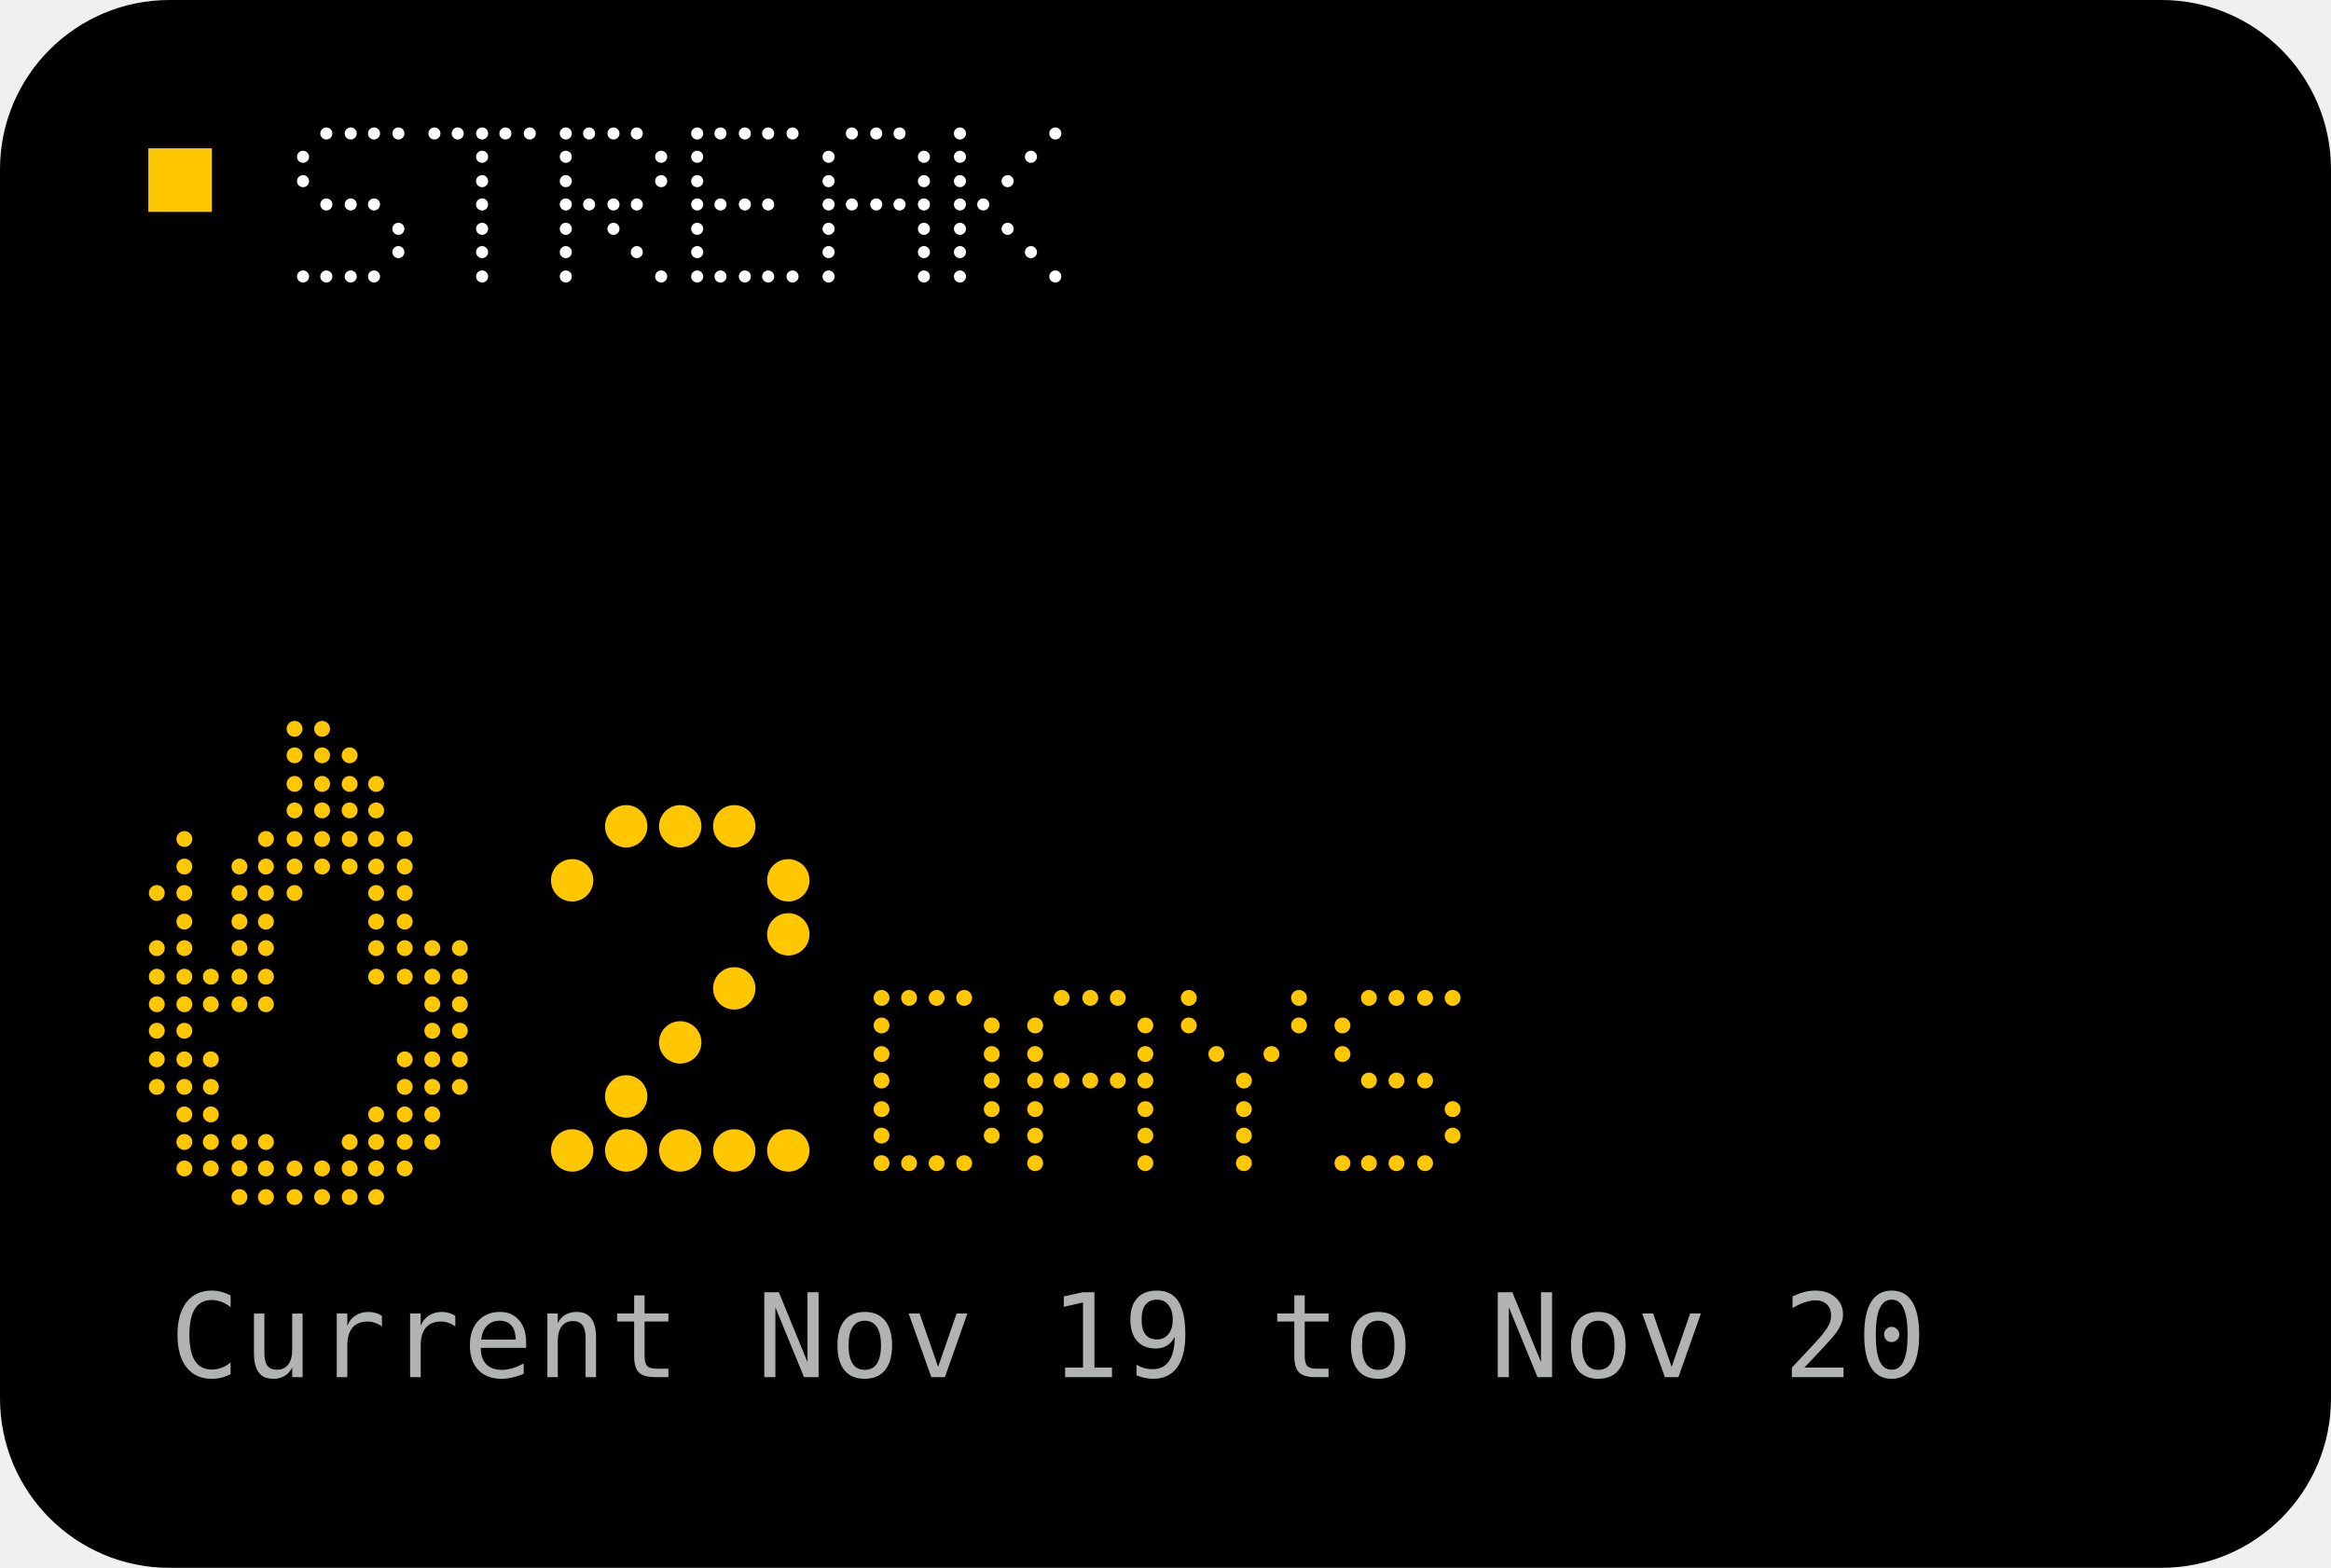
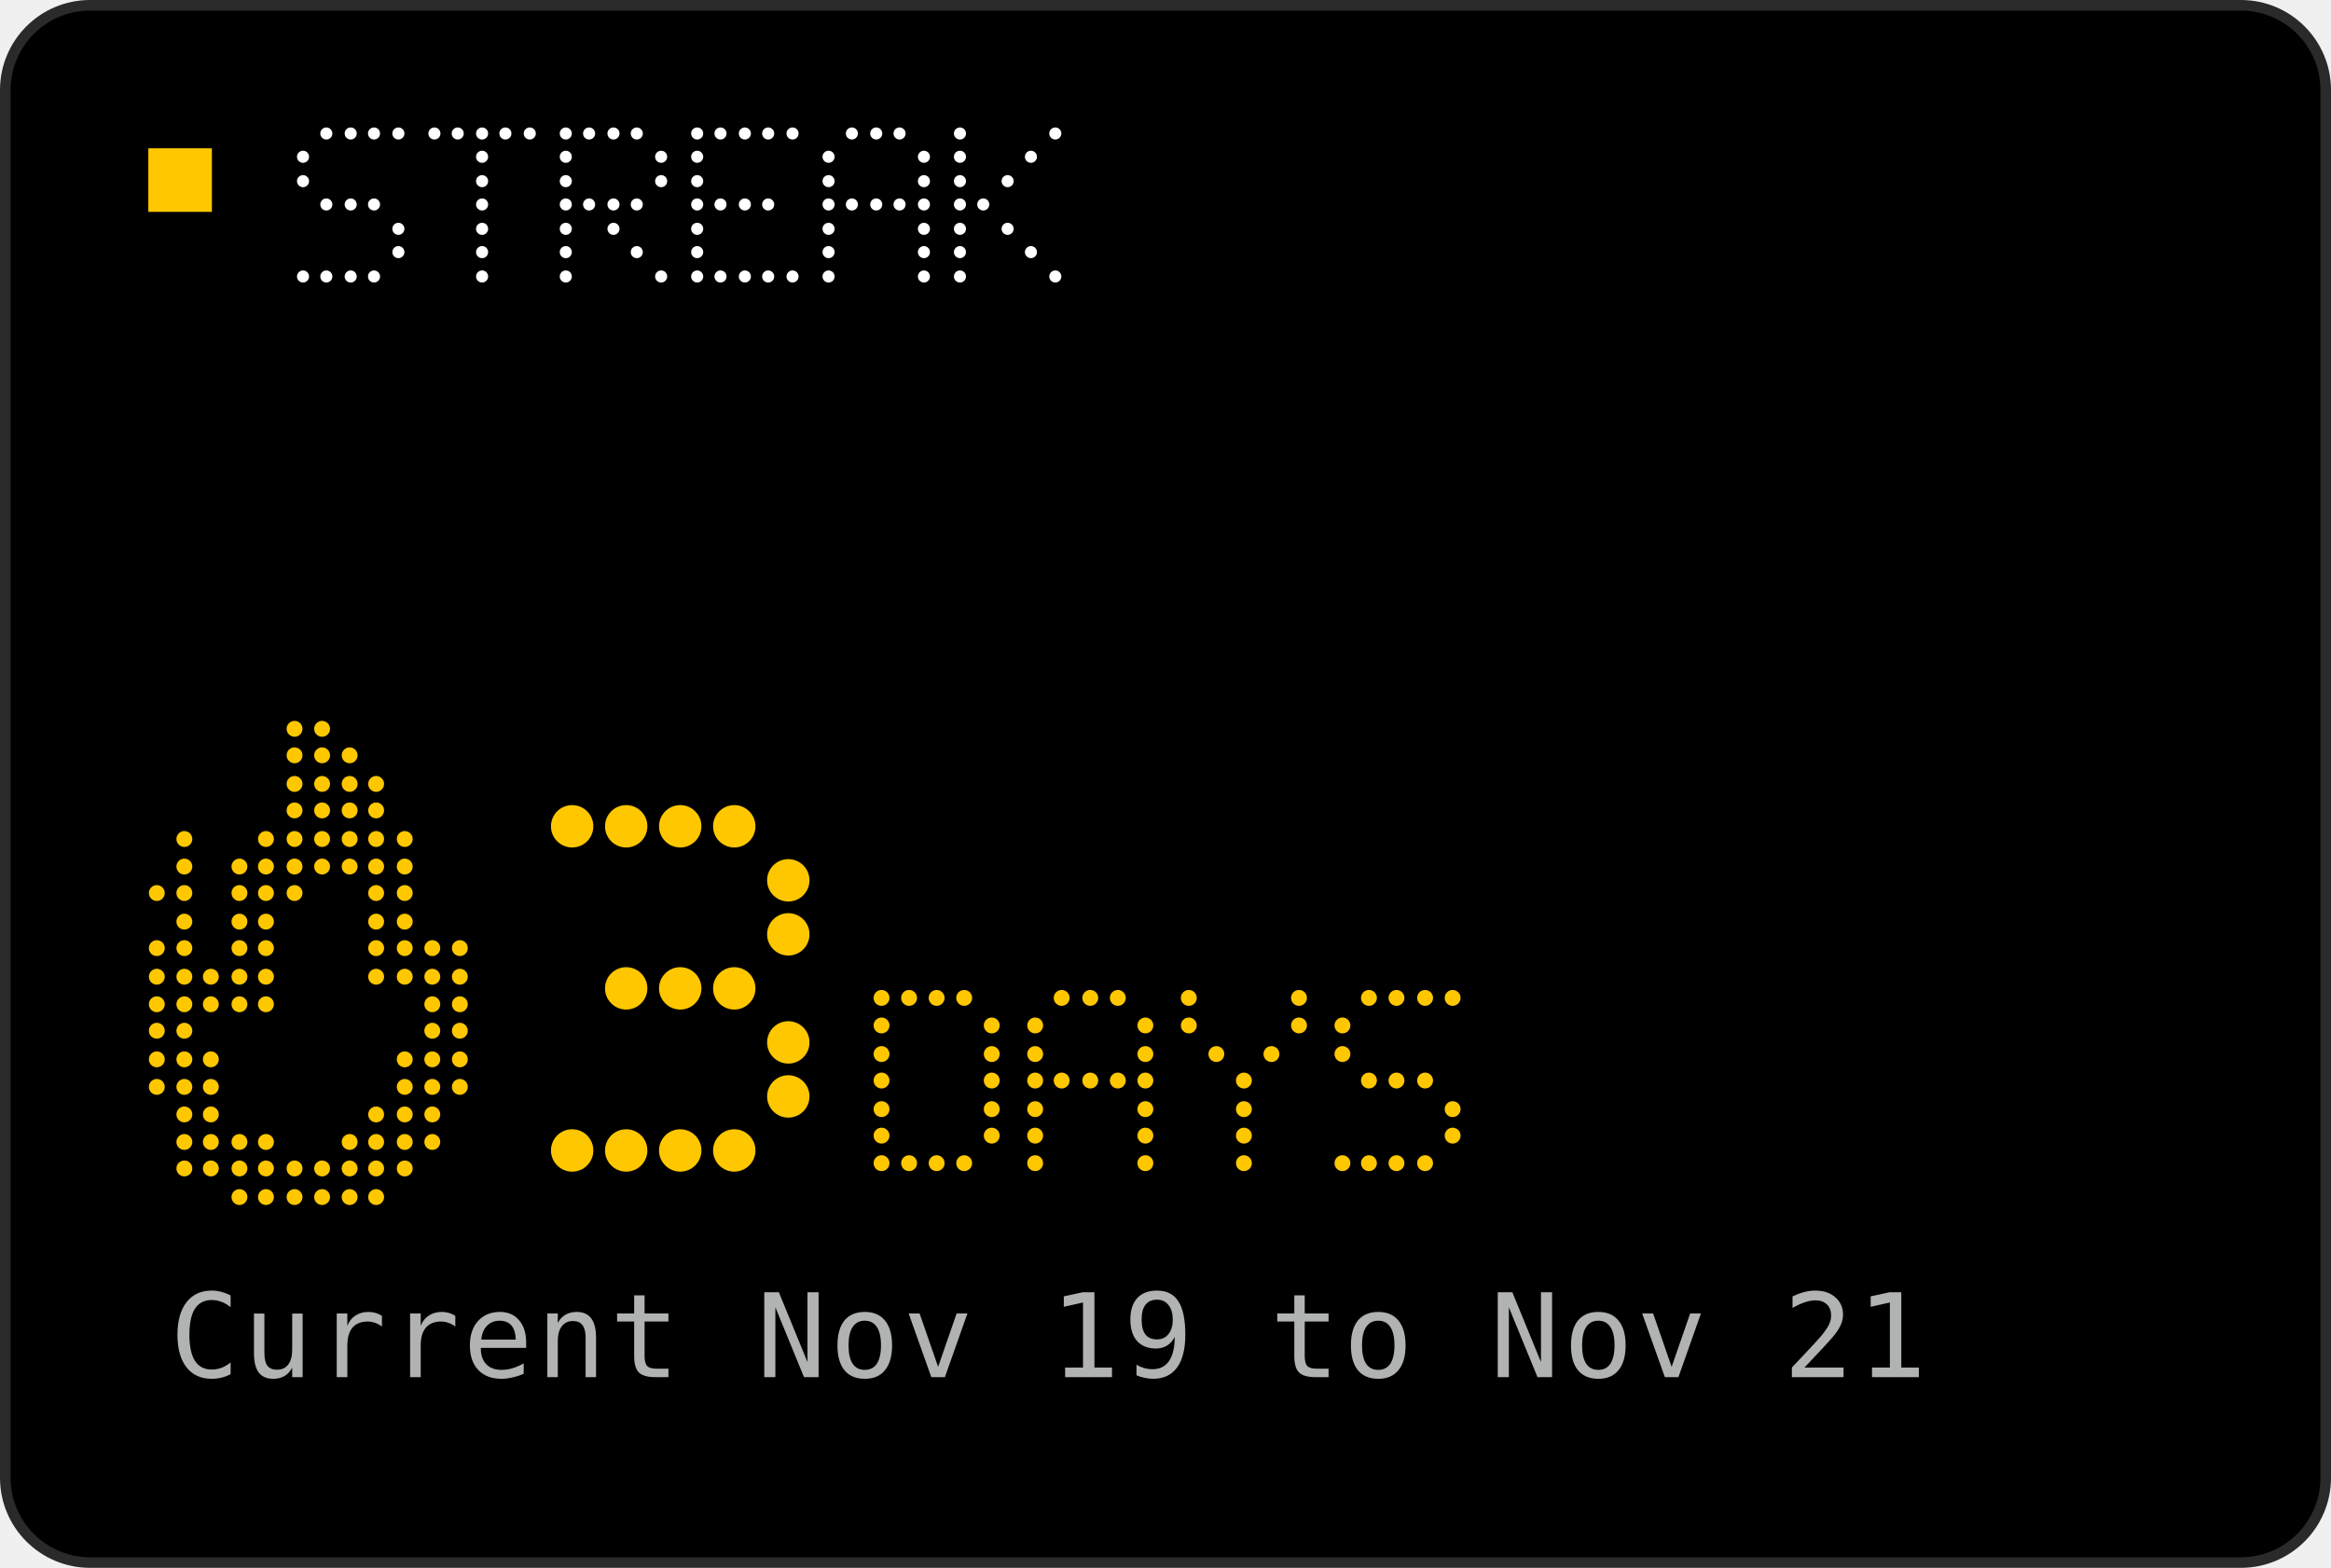
<svg xmlns="http://www.w3.org/2000/svg" width="220" height="148" viewBox="0 0 220 148" role="img">
-   <rect width="220" height="148" rx="16" fill="#000000" />
+   <rect x="0.5" y="0.5" width="219" height="147" rx="8" fill="#000000" stroke="#2A2A2A" />
  <rect x="14" y="14" width="6" height="6" fill="#FFC700" />
  <circle cx="30.8" cy="12.6" r="0.57" fill="#FFFFFF" />
  <circle cx="33.1" cy="12.6" r="0.57" fill="#FFFFFF" />
  <circle cx="35.3" cy="12.6" r="0.57" fill="#FFFFFF" />
  <circle cx="37.6" cy="12.6" r="0.57" fill="#FFFFFF" />
  <circle cx="28.6" cy="14.8" r="0.57" fill="#FFFFFF" />
  <circle cx="28.6" cy="17.1" r="0.57" fill="#FFFFFF" />
  <circle cx="30.8" cy="19.3" r="0.57" fill="#FFFFFF" />
  <circle cx="33.1" cy="19.3" r="0.57" fill="#FFFFFF" />
  <circle cx="35.3" cy="19.3" r="0.57" fill="#FFFFFF" />
  <circle cx="37.6" cy="21.6" r="0.57" fill="#FFFFFF" />
  <circle cx="37.6" cy="23.8" r="0.57" fill="#FFFFFF" />
  <circle cx="28.6" cy="26.1" r="0.57" fill="#FFFFFF" />
  <circle cx="30.8" cy="26.1" r="0.57" fill="#FFFFFF" />
  <circle cx="33.1" cy="26.1" r="0.57" fill="#FFFFFF" />
  <circle cx="35.3" cy="26.1" r="0.57" fill="#FFFFFF" />
  <circle cx="41.0" cy="12.6" r="0.57" fill="#FFFFFF" />
  <circle cx="43.2" cy="12.6" r="0.57" fill="#FFFFFF" />
  <circle cx="45.5" cy="12.6" r="0.57" fill="#FFFFFF" />
  <circle cx="47.7" cy="12.6" r="0.57" fill="#FFFFFF" />
  <circle cx="50.0" cy="12.6" r="0.57" fill="#FFFFFF" />
  <circle cx="45.5" cy="14.8" r="0.57" fill="#FFFFFF" />
  <circle cx="45.5" cy="17.1" r="0.57" fill="#FFFFFF" />
  <circle cx="45.5" cy="19.3" r="0.57" fill="#FFFFFF" />
  <circle cx="45.5" cy="21.6" r="0.57" fill="#FFFFFF" />
  <circle cx="45.5" cy="23.8" r="0.57" fill="#FFFFFF" />
  <circle cx="45.5" cy="26.1" r="0.57" fill="#FFFFFF" />
  <circle cx="53.4" cy="12.6" r="0.57" fill="#FFFFFF" />
  <circle cx="55.6" cy="12.6" r="0.57" fill="#FFFFFF" />
  <circle cx="57.9" cy="12.6" r="0.57" fill="#FFFFFF" />
  <circle cx="60.1" cy="12.6" r="0.57" fill="#FFFFFF" />
  <circle cx="53.4" cy="14.8" r="0.57" fill="#FFFFFF" />
  <circle cx="62.4" cy="14.8" r="0.57" fill="#FFFFFF" />
  <circle cx="53.4" cy="17.1" r="0.57" fill="#FFFFFF" />
  <circle cx="62.4" cy="17.1" r="0.57" fill="#FFFFFF" />
  <circle cx="53.4" cy="19.3" r="0.57" fill="#FFFFFF" />
  <circle cx="55.6" cy="19.3" r="0.57" fill="#FFFFFF" />
  <circle cx="57.9" cy="19.3" r="0.57" fill="#FFFFFF" />
  <circle cx="60.1" cy="19.3" r="0.57" fill="#FFFFFF" />
  <circle cx="53.4" cy="21.6" r="0.57" fill="#FFFFFF" />
  <circle cx="57.9" cy="21.6" r="0.57" fill="#FFFFFF" />
  <circle cx="53.4" cy="23.8" r="0.57" fill="#FFFFFF" />
  <circle cx="60.1" cy="23.8" r="0.57" fill="#FFFFFF" />
  <circle cx="53.4" cy="26.1" r="0.57" fill="#FFFFFF" />
  <circle cx="62.4" cy="26.1" r="0.57" fill="#FFFFFF" />
  <circle cx="65.8" cy="12.6" r="0.57" fill="#FFFFFF" />
  <circle cx="68.0" cy="12.6" r="0.57" fill="#FFFFFF" />
  <circle cx="70.3" cy="12.6" r="0.57" fill="#FFFFFF" />
  <circle cx="72.5" cy="12.6" r="0.57" fill="#FFFFFF" />
  <circle cx="74.8" cy="12.6" r="0.57" fill="#FFFFFF" />
  <circle cx="65.8" cy="14.8" r="0.57" fill="#FFFFFF" />
  <circle cx="65.8" cy="17.1" r="0.57" fill="#FFFFFF" />
  <circle cx="65.8" cy="19.3" r="0.57" fill="#FFFFFF" />
  <circle cx="68.0" cy="19.3" r="0.57" fill="#FFFFFF" />
  <circle cx="70.3" cy="19.3" r="0.57" fill="#FFFFFF" />
  <circle cx="72.5" cy="19.3" r="0.57" fill="#FFFFFF" />
  <circle cx="65.8" cy="21.6" r="0.57" fill="#FFFFFF" />
  <circle cx="65.8" cy="23.8" r="0.57" fill="#FFFFFF" />
  <circle cx="65.8" cy="26.1" r="0.57" fill="#FFFFFF" />
  <circle cx="68.0" cy="26.1" r="0.57" fill="#FFFFFF" />
  <circle cx="70.3" cy="26.1" r="0.57" fill="#FFFFFF" />
  <circle cx="72.5" cy="26.1" r="0.57" fill="#FFFFFF" />
  <circle cx="74.8" cy="26.1" r="0.57" fill="#FFFFFF" />
  <circle cx="80.4" cy="12.6" r="0.57" fill="#FFFFFF" />
  <circle cx="82.7" cy="12.6" r="0.57" fill="#FFFFFF" />
  <circle cx="84.9" cy="12.6" r="0.57" fill="#FFFFFF" />
  <circle cx="78.2" cy="14.8" r="0.57" fill="#FFFFFF" />
  <circle cx="87.2" cy="14.8" r="0.57" fill="#FFFFFF" />
  <circle cx="78.2" cy="17.1" r="0.57" fill="#FFFFFF" />
  <circle cx="87.2" cy="17.1" r="0.57" fill="#FFFFFF" />
  <circle cx="78.2" cy="19.3" r="0.57" fill="#FFFFFF" />
  <circle cx="80.4" cy="19.3" r="0.57" fill="#FFFFFF" />
  <circle cx="82.7" cy="19.3" r="0.57" fill="#FFFFFF" />
  <circle cx="84.9" cy="19.3" r="0.57" fill="#FFFFFF" />
  <circle cx="87.2" cy="19.3" r="0.57" fill="#FFFFFF" />
  <circle cx="78.2" cy="21.6" r="0.57" fill="#FFFFFF" />
  <circle cx="87.2" cy="21.6" r="0.57" fill="#FFFFFF" />
  <circle cx="78.2" cy="23.8" r="0.57" fill="#FFFFFF" />
  <circle cx="87.2" cy="23.8" r="0.57" fill="#FFFFFF" />
  <circle cx="78.2" cy="26.1" r="0.57" fill="#FFFFFF" />
  <circle cx="87.2" cy="26.1" r="0.57" fill="#FFFFFF" />
  <circle cx="90.6" cy="12.6" r="0.57" fill="#FFFFFF" />
  <circle cx="99.6" cy="12.6" r="0.57" fill="#FFFFFF" />
  <circle cx="90.6" cy="14.8" r="0.57" fill="#FFFFFF" />
  <circle cx="97.3" cy="14.8" r="0.57" fill="#FFFFFF" />
  <circle cx="90.6" cy="17.1" r="0.57" fill="#FFFFFF" />
  <circle cx="95.1" cy="17.1" r="0.57" fill="#FFFFFF" />
  <circle cx="90.6" cy="19.3" r="0.57" fill="#FFFFFF" />
  <circle cx="92.8" cy="19.3" r="0.57" fill="#FFFFFF" />
  <circle cx="90.6" cy="21.6" r="0.57" fill="#FFFFFF" />
  <circle cx="95.1" cy="21.6" r="0.57" fill="#FFFFFF" />
  <circle cx="90.6" cy="23.8" r="0.57" fill="#FFFFFF" />
  <circle cx="97.3" cy="23.8" r="0.57" fill="#FFFFFF" />
  <circle cx="90.6" cy="26.1" r="0.57" fill="#FFFFFF" />
  <circle cx="99.6" cy="26.1" r="0.57" fill="#FFFFFF" />
  <circle cx="27.8" cy="68.8" r="0.75" fill="#FFC700" />
  <circle cx="30.4" cy="68.8" r="0.75" fill="#FFC700" />
  <circle cx="27.8" cy="71.3" r="0.75" fill="#FFC700" />
  <circle cx="30.4" cy="71.3" r="0.75" fill="#FFC700" />
  <circle cx="33.0" cy="71.3" r="0.75" fill="#FFC700" />
  <circle cx="27.8" cy="74.0" r="0.75" fill="#FFC700" />
  <circle cx="30.4" cy="74.0" r="0.75" fill="#FFC700" />
  <circle cx="33.0" cy="74.0" r="0.75" fill="#FFC700" />
  <circle cx="35.5" cy="74.0" r="0.75" fill="#FFC700" />
  <circle cx="27.8" cy="76.5" r="0.75" fill="#FFC700" />
  <circle cx="30.4" cy="76.5" r="0.75" fill="#FFC700" />
  <circle cx="33.0" cy="76.5" r="0.75" fill="#FFC700" />
  <circle cx="35.5" cy="76.5" r="0.75" fill="#FFC700" />
  <circle cx="17.4" cy="79.2" r="0.75" fill="#FFC700" />
  <circle cx="25.1" cy="79.2" r="0.75" fill="#FFC700" />
  <circle cx="27.8" cy="79.2" r="0.75" fill="#FFC700" />
  <circle cx="30.4" cy="79.2" r="0.75" fill="#FFC700" />
  <circle cx="33.0" cy="79.2" r="0.75" fill="#FFC700" />
  <circle cx="35.5" cy="79.2" r="0.75" fill="#FFC700" />
  <circle cx="38.2" cy="79.2" r="0.75" fill="#FFC700" />
  <circle cx="17.4" cy="81.8" r="0.75" fill="#FFC700" />
  <circle cx="22.6" cy="81.8" r="0.75" fill="#FFC700" />
  <circle cx="25.1" cy="81.8" r="0.75" fill="#FFC700" />
  <circle cx="27.8" cy="81.8" r="0.75" fill="#FFC700" />
  <circle cx="30.4" cy="81.8" r="0.75" fill="#FFC700" />
  <circle cx="33.0" cy="81.8" r="0.75" fill="#FFC700" />
  <circle cx="35.5" cy="81.8" r="0.75" fill="#FFC700" />
  <circle cx="38.2" cy="81.8" r="0.75" fill="#FFC700" />
  <circle cx="14.8" cy="84.3" r="0.75" fill="#FFC700" />
  <circle cx="17.4" cy="84.3" r="0.75" fill="#FFC700" />
  <circle cx="22.6" cy="84.3" r="0.75" fill="#FFC700" />
  <circle cx="25.1" cy="84.3" r="0.75" fill="#FFC700" />
  <circle cx="27.8" cy="84.3" r="0.75" fill="#FFC700" />
  <circle cx="35.5" cy="84.3" r="0.75" fill="#FFC700" />
  <circle cx="38.2" cy="84.3" r="0.75" fill="#FFC700" />
  <circle cx="17.4" cy="87.0" r="0.75" fill="#FFC700" />
  <circle cx="22.6" cy="87.0" r="0.75" fill="#FFC700" />
  <circle cx="25.1" cy="87.0" r="0.75" fill="#FFC700" />
  <circle cx="35.5" cy="87.0" r="0.75" fill="#FFC700" />
  <circle cx="38.2" cy="87.0" r="0.75" fill="#FFC700" />
  <circle cx="14.8" cy="89.5" r="0.75" fill="#FFC700" />
  <circle cx="17.4" cy="89.5" r="0.75" fill="#FFC700" />
  <circle cx="22.6" cy="89.5" r="0.75" fill="#FFC700" />
  <circle cx="25.1" cy="89.5" r="0.75" fill="#FFC700" />
  <circle cx="35.5" cy="89.5" r="0.75" fill="#FFC700" />
  <circle cx="38.2" cy="89.5" r="0.75" fill="#FFC700" />
  <circle cx="40.8" cy="89.5" r="0.75" fill="#FFC700" />
  <circle cx="43.4" cy="89.5" r="0.75" fill="#FFC700" />
  <circle cx="14.8" cy="92.2" r="0.75" fill="#FFC700" />
  <circle cx="17.4" cy="92.2" r="0.75" fill="#FFC700" />
  <circle cx="19.9" cy="92.2" r="0.75" fill="#FFC700" />
  <circle cx="22.6" cy="92.2" r="0.75" fill="#FFC700" />
  <circle cx="25.1" cy="92.2" r="0.75" fill="#FFC700" />
  <circle cx="35.5" cy="92.2" r="0.75" fill="#FFC700" />
  <circle cx="38.2" cy="92.2" r="0.75" fill="#FFC700" />
  <circle cx="40.8" cy="92.2" r="0.75" fill="#FFC700" />
  <circle cx="43.4" cy="92.2" r="0.75" fill="#FFC700" />
  <circle cx="14.8" cy="94.8" r="0.75" fill="#FFC700" />
  <circle cx="17.4" cy="94.8" r="0.75" fill="#FFC700" />
  <circle cx="19.9" cy="94.8" r="0.75" fill="#FFC700" />
  <circle cx="22.6" cy="94.8" r="0.75" fill="#FFC700" />
  <circle cx="25.1" cy="94.8" r="0.75" fill="#FFC700" />
  <circle cx="40.8" cy="94.8" r="0.75" fill="#FFC700" />
  <circle cx="43.4" cy="94.8" r="0.75" fill="#FFC700" />
  <circle cx="14.8" cy="97.3" r="0.75" fill="#FFC700" />
  <circle cx="17.4" cy="97.3" r="0.75" fill="#FFC700" />
  <circle cx="40.8" cy="97.3" r="0.75" fill="#FFC700" />
  <circle cx="43.4" cy="97.3" r="0.75" fill="#FFC700" />
  <circle cx="14.8" cy="100.0" r="0.75" fill="#FFC700" />
  <circle cx="17.4" cy="100.0" r="0.75" fill="#FFC700" />
  <circle cx="19.9" cy="100.0" r="0.75" fill="#FFC700" />
  <circle cx="38.2" cy="100.0" r="0.75" fill="#FFC700" />
  <circle cx="40.8" cy="100.0" r="0.75" fill="#FFC700" />
  <circle cx="43.4" cy="100.0" r="0.75" fill="#FFC700" />
  <circle cx="14.8" cy="102.6" r="0.75" fill="#FFC700" />
  <circle cx="17.4" cy="102.6" r="0.75" fill="#FFC700" />
  <circle cx="19.9" cy="102.6" r="0.75" fill="#FFC700" />
  <circle cx="38.2" cy="102.6" r="0.75" fill="#FFC700" />
  <circle cx="40.8" cy="102.6" r="0.75" fill="#FFC700" />
  <circle cx="43.4" cy="102.6" r="0.75" fill="#FFC700" />
  <circle cx="17.4" cy="105.2" r="0.75" fill="#FFC700" />
  <circle cx="19.9" cy="105.2" r="0.75" fill="#FFC700" />
  <circle cx="35.5" cy="105.2" r="0.75" fill="#FFC700" />
  <circle cx="38.2" cy="105.2" r="0.75" fill="#FFC700" />
  <circle cx="40.8" cy="105.2" r="0.75" fill="#FFC700" />
  <circle cx="17.4" cy="107.8" r="0.75" fill="#FFC700" />
  <circle cx="19.9" cy="107.8" r="0.75" fill="#FFC700" />
  <circle cx="22.6" cy="107.8" r="0.75" fill="#FFC700" />
  <circle cx="25.1" cy="107.8" r="0.75" fill="#FFC700" />
  <circle cx="33.0" cy="107.8" r="0.75" fill="#FFC700" />
  <circle cx="35.5" cy="107.8" r="0.75" fill="#FFC700" />
  <circle cx="38.2" cy="107.8" r="0.75" fill="#FFC700" />
  <circle cx="40.8" cy="107.8" r="0.75" fill="#FFC700" />
  <circle cx="17.4" cy="110.3" r="0.75" fill="#FFC700" />
  <circle cx="19.9" cy="110.3" r="0.75" fill="#FFC700" />
  <circle cx="22.6" cy="110.3" r="0.75" fill="#FFC700" />
  <circle cx="25.1" cy="110.3" r="0.75" fill="#FFC700" />
  <circle cx="27.8" cy="110.3" r="0.75" fill="#FFC700" />
  <circle cx="30.4" cy="110.3" r="0.75" fill="#FFC700" />
  <circle cx="33.0" cy="110.3" r="0.75" fill="#FFC700" />
  <circle cx="35.5" cy="110.3" r="0.75" fill="#FFC700" />
  <circle cx="38.2" cy="110.3" r="0.75" fill="#FFC700" />
  <circle cx="22.6" cy="113.0" r="0.75" fill="#FFC700" />
  <circle cx="25.1" cy="113.0" r="0.75" fill="#FFC700" />
  <circle cx="27.8" cy="113.0" r="0.75" fill="#FFC700" />
  <circle cx="30.4" cy="113.0" r="0.75" fill="#FFC700" />
  <circle cx="33.0" cy="113.0" r="0.75" fill="#FFC700" />
  <circle cx="35.5" cy="113.0" r="0.75" fill="#FFC700" />
+   <circle cx="54.0" cy="78.0" r="2.00" fill="#FFC700" />
  <circle cx="59.1" cy="78.0" r="2.00" fill="#FFC700" />
  <circle cx="64.2" cy="78.0" r="2.00" fill="#FFC700" />
  <circle cx="69.3" cy="78.0" r="2.00" fill="#FFC700" />
-   <circle cx="54.0" cy="83.1" r="2.00" fill="#FFC700" />
  <circle cx="74.4" cy="83.1" r="2.00" fill="#FFC700" />
  <circle cx="74.4" cy="88.2" r="2.00" fill="#FFC700" />
+   <circle cx="59.1" cy="93.3" r="2.00" fill="#FFC700" />
+   <circle cx="64.2" cy="93.3" r="2.00" fill="#FFC700" />
  <circle cx="69.3" cy="93.3" r="2.00" fill="#FFC700" />
-   <circle cx="64.2" cy="98.4" r="2.00" fill="#FFC700" />
-   <circle cx="59.1" cy="103.5" r="2.00" fill="#FFC700" />
+   <circle cx="74.4" cy="98.4" r="2.00" fill="#FFC700" />
+   <circle cx="74.4" cy="103.5" r="2.00" fill="#FFC700" />
  <circle cx="54.0" cy="108.6" r="2.00" fill="#FFC700" />
  <circle cx="59.1" cy="108.6" r="2.00" fill="#FFC700" />
  <circle cx="64.2" cy="108.6" r="2.00" fill="#FFC700" />
  <circle cx="69.3" cy="108.6" r="2.00" fill="#FFC700" />
-   <circle cx="74.4" cy="108.6" r="2.00" fill="#FFC700" />
  <circle cx="83.2" cy="94.2" r="0.75" fill="#FFC700" />
  <circle cx="85.8" cy="94.2" r="0.75" fill="#FFC700" />
  <circle cx="88.4" cy="94.2" r="0.75" fill="#FFC700" />
  <circle cx="91.0" cy="94.2" r="0.75" fill="#FFC700" />
  <circle cx="83.2" cy="96.8" r="0.75" fill="#FFC700" />
  <circle cx="93.6" cy="96.8" r="0.75" fill="#FFC700" />
  <circle cx="83.2" cy="99.5" r="0.75" fill="#FFC700" />
  <circle cx="93.6" cy="99.5" r="0.75" fill="#FFC700" />
  <circle cx="83.2" cy="102.0" r="0.75" fill="#FFC700" />
  <circle cx="93.6" cy="102.0" r="0.75" fill="#FFC700" />
  <circle cx="83.2" cy="104.7" r="0.75" fill="#FFC700" />
  <circle cx="93.6" cy="104.7" r="0.75" fill="#FFC700" />
  <circle cx="83.2" cy="107.2" r="0.75" fill="#FFC700" />
  <circle cx="93.6" cy="107.2" r="0.75" fill="#FFC700" />
  <circle cx="83.2" cy="109.8" r="0.75" fill="#FFC700" />
  <circle cx="85.8" cy="109.8" r="0.75" fill="#FFC700" />
  <circle cx="88.4" cy="109.8" r="0.75" fill="#FFC700" />
  <circle cx="91.0" cy="109.8" r="0.75" fill="#FFC700" />
  <circle cx="100.2" cy="94.2" r="0.75" fill="#FFC700" />
  <circle cx="102.9" cy="94.2" r="0.75" fill="#FFC700" />
  <circle cx="105.5" cy="94.2" r="0.75" fill="#FFC700" />
  <circle cx="97.7" cy="96.8" r="0.75" fill="#FFC700" />
  <circle cx="108.1" cy="96.8" r="0.75" fill="#FFC700" />
  <circle cx="97.7" cy="99.5" r="0.75" fill="#FFC700" />
  <circle cx="108.1" cy="99.5" r="0.75" fill="#FFC700" />
  <circle cx="97.7" cy="102.0" r="0.75" fill="#FFC700" />
  <circle cx="100.2" cy="102.0" r="0.75" fill="#FFC700" />
  <circle cx="102.9" cy="102.0" r="0.75" fill="#FFC700" />
  <circle cx="105.5" cy="102.0" r="0.75" fill="#FFC700" />
  <circle cx="108.1" cy="102.0" r="0.75" fill="#FFC700" />
  <circle cx="97.7" cy="104.7" r="0.75" fill="#FFC700" />
  <circle cx="108.1" cy="104.7" r="0.75" fill="#FFC700" />
  <circle cx="97.7" cy="107.2" r="0.75" fill="#FFC700" />
  <circle cx="108.1" cy="107.2" r="0.75" fill="#FFC700" />
  <circle cx="97.7" cy="109.8" r="0.75" fill="#FFC700" />
  <circle cx="108.1" cy="109.8" r="0.75" fill="#FFC700" />
  <circle cx="112.2" cy="94.2" r="0.75" fill="#FFC700" />
  <circle cx="122.6" cy="94.2" r="0.75" fill="#FFC700" />
  <circle cx="112.2" cy="96.8" r="0.75" fill="#FFC700" />
  <circle cx="122.6" cy="96.8" r="0.75" fill="#FFC700" />
  <circle cx="114.8" cy="99.5" r="0.75" fill="#FFC700" />
  <circle cx="120.0" cy="99.5" r="0.75" fill="#FFC700" />
  <circle cx="117.4" cy="102.0" r="0.75" fill="#FFC700" />
  <circle cx="117.4" cy="104.7" r="0.75" fill="#FFC700" />
  <circle cx="117.4" cy="107.2" r="0.75" fill="#FFC700" />
  <circle cx="117.4" cy="109.8" r="0.75" fill="#FFC700" />
  <circle cx="129.2" cy="94.2" r="0.75" fill="#FFC700" />
  <circle cx="131.8" cy="94.2" r="0.75" fill="#FFC700" />
  <circle cx="134.5" cy="94.2" r="0.75" fill="#FFC700" />
  <circle cx="137.1" cy="94.2" r="0.75" fill="#FFC700" />
  <circle cx="126.7" cy="96.8" r="0.75" fill="#FFC700" />
  <circle cx="126.7" cy="99.5" r="0.75" fill="#FFC700" />
  <circle cx="129.2" cy="102.0" r="0.75" fill="#FFC700" />
  <circle cx="131.8" cy="102.0" r="0.75" fill="#FFC700" />
  <circle cx="134.5" cy="102.0" r="0.75" fill="#FFC700" />
  <circle cx="137.1" cy="104.7" r="0.75" fill="#FFC700" />
  <circle cx="137.1" cy="107.2" r="0.75" fill="#FFC700" />
  <circle cx="126.7" cy="109.8" r="0.75" fill="#FFC700" />
  <circle cx="129.2" cy="109.8" r="0.75" fill="#FFC700" />
  <circle cx="131.8" cy="109.8" r="0.75" fill="#FFC700" />
  <circle cx="134.5" cy="109.8" r="0.75" fill="#FFC700" />
-   <text x="16" y="130" fill="#B1B3B3" text-anchor="start" font-family="ui-monospace, Geist Mono, monospace" font-size="11" letter-spacing="0.3" dominant-baseline="auto">Current Nov 19 to Nov 20</text>
+   <text x="16" y="130" fill="#B1B3B3" text-anchor="start" font-family="ui-monospace, Geist Mono, monospace" font-size="11" letter-spacing="0.3" dominant-baseline="auto">Current Nov 19 to Nov 21</text>
</svg>
